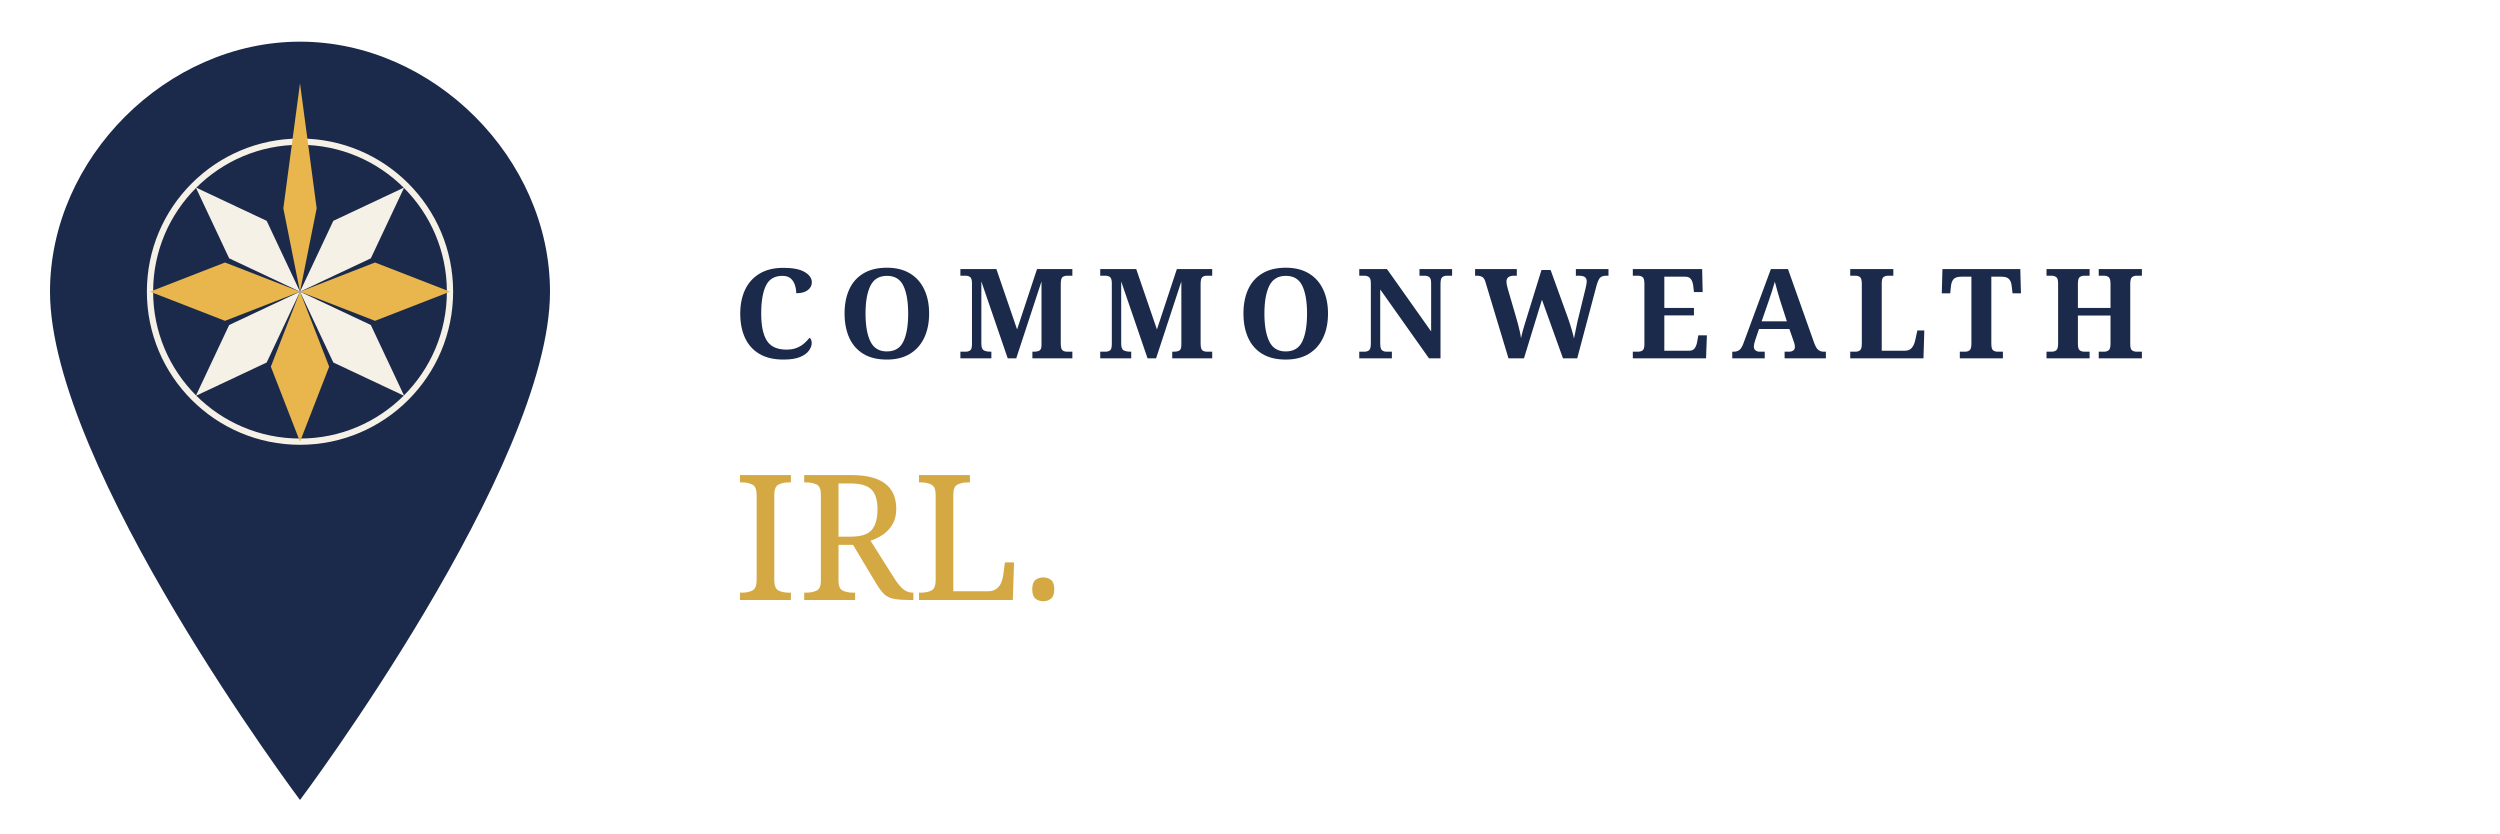
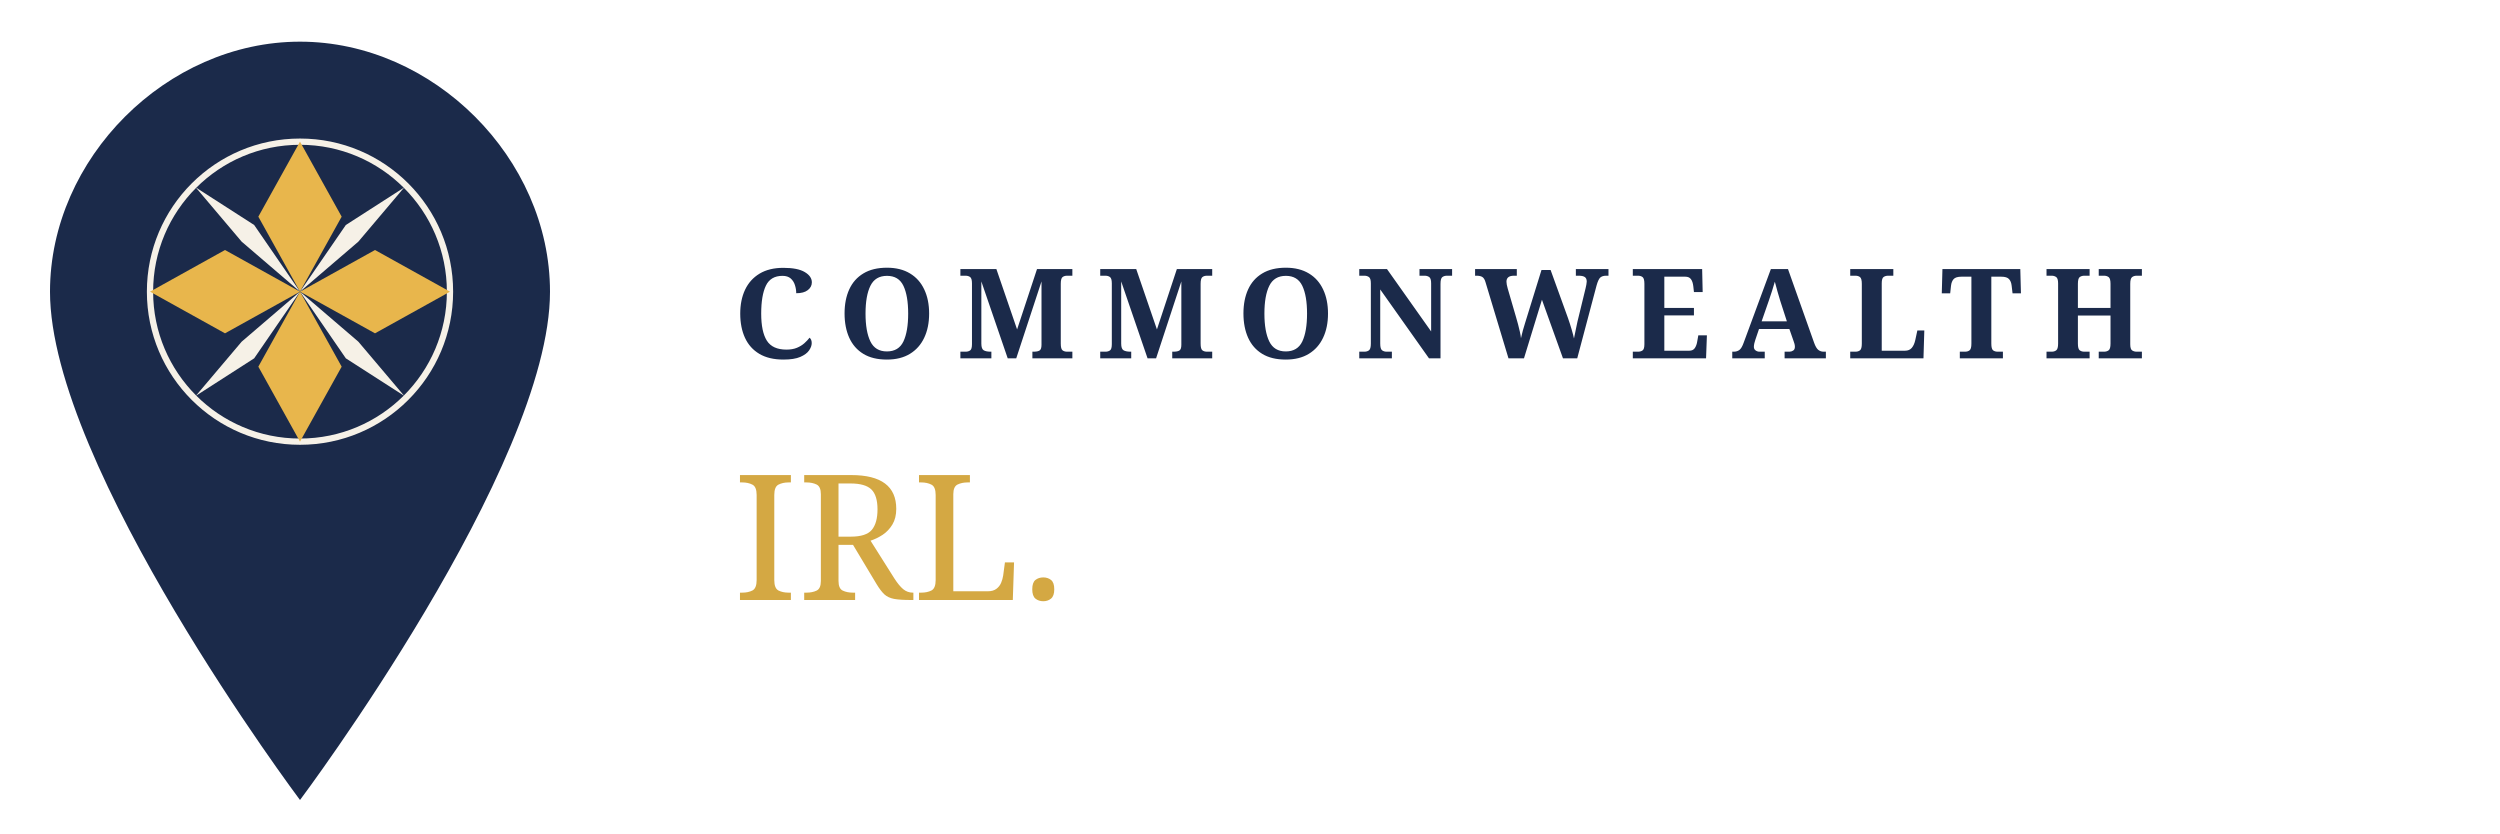
<svg xmlns="http://www.w3.org/2000/svg" viewBox="0 0 600 200">
  <path d="M72 10 C40 10 12 38 12 70 C12 112 72 192 72 192 S132 112 132 70 C132 38 104 10 72 10 Z" fill="#1B2A4A" />
  <circle cx="72" cy="70" r="36" fill="none" stroke="#F6F1E7" stroke-width="1.5" />
-   <path d="M72 106 L79 88 L72 70 L65 88 Z" fill="#E8B64C" />
-   <path d="M108 70 L90 63 L72 70 L90 77 Z" fill="#E8B64C" />
-   <path d="M36 70 L54 77 L72 70 L54 63 Z" fill="#E8B64C" />
-   <path d="M72 20 L76 50 L72 70 L68 50 Z" fill="#E8B64C" />
-   <path d="M97 45 L89 62 L72 70 L80 53 Z" fill="#F6F1E7" />
-   <path d="M97 95 L89 78 L72 70 L80 87 Z" fill="#F6F1E7" />
-   <path d="M47 95 L55 78 L72 70 L64 87 Z" fill="#F6F1E7" />
-   <path d="M47 45 L55 62 L72 70 L64 53 Z" fill="#F6F1E7" />
+   <path d="M97 45 L86 58 L72 70 L83 54 Z" fill="#F6F1E7" />
+   <path d="M97 95 L86 82 L72 70 L83 86 Z" fill="#F6F1E7" />
+   <path d="M47 95 L58 82 L72 70 L61 86 Z" fill="#F6F1E7" />
+   <path d="M47 45 L58 58 L72 70 L61 54 Z" fill="#F6F1E7" />
+   <path d="M72 34 L82 52 L72 70 L62 52 Z" fill="#E8B64C" />
+   <path d="M72 106 L82 88 L72 70 L62 88 Z" fill="#E8B64C" />
+   <path d="M108 70 L90 60 L72 70 L90 80 Z" fill="#E8B64C" />
+   <path d="M36 70 L54 80 L72 70 L54 60 Z" fill="#E8B64C" />
  <text x="176" y="86" font-family="Georgia, serif" font-size="30" font-weight="700" fill="#1B2A4A" letter-spacing="5">COMMONWEALTH</text>
  <text x="176" y="144" font-family="Georgia, serif" font-size="42" font-weight="400" fill="#D4A843">IRL.</text>
</svg>
